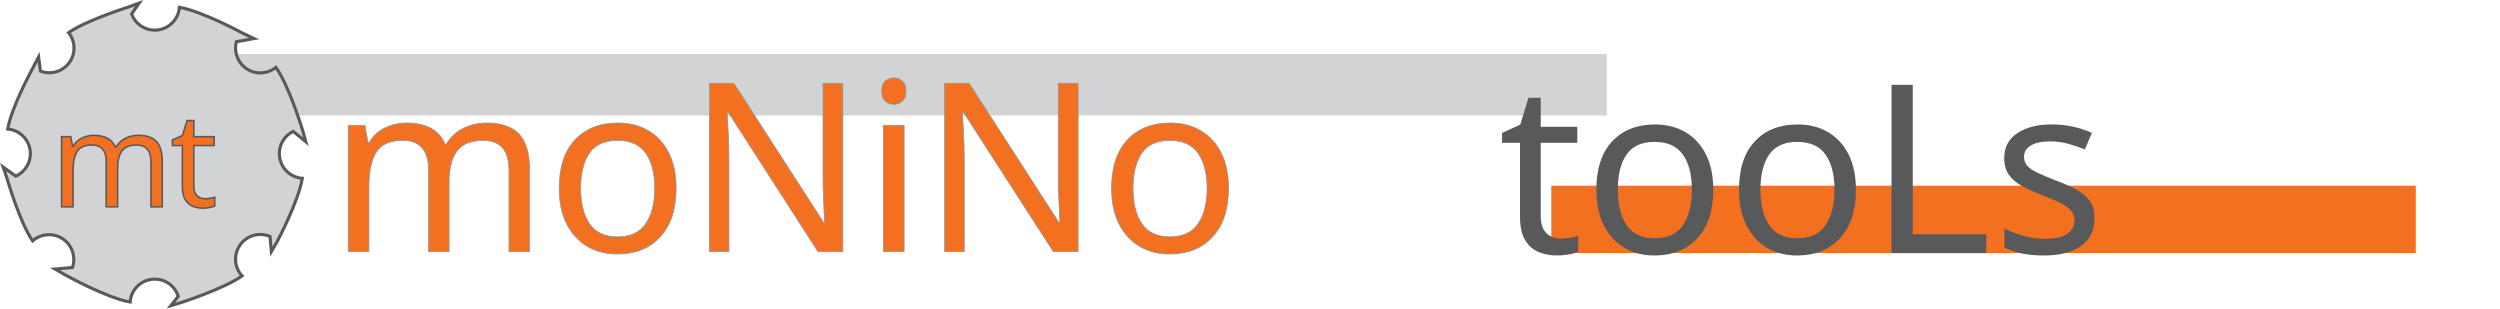
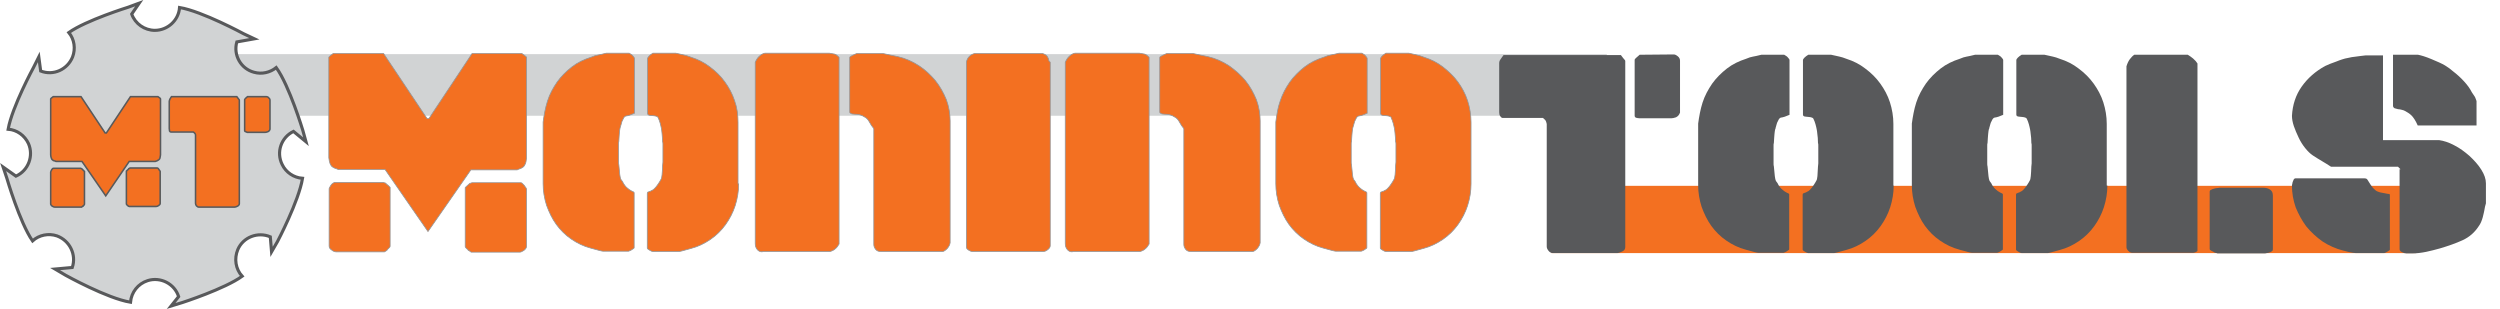
- <svg xmlns="http://www.w3.org/2000/svg" viewBox="0 0 799.14 98.64">
-   <defs>
-     <style>.cls-1,.cls-6{fill:#d1d3d4;}.cls-2,.cls-3,.cls-7{fill:#f37021;}.cls-3,.cls-4,.cls-5,.cls-7,.cls-8{isolation:isolate;font-family:Space-Cruiser, Space Cruiser;}.cls-3,.cls-4,.cls-5{font-size:75.36px;}.cls-3,.cls-4{letter-spacing:-0.01em;}.cls-4,.cls-8{fill:none;}.cls-4{stroke:#939598;stroke-width:0.25px;}.cls-4,.cls-6,.cls-8{stroke-miterlimit:10;}.cls-5{fill:#58595b;}.cls-6,.cls-8{stroke:#58595b;}.cls-7,.cls-8{font-size:41.88px;letter-spacing:-0.02em;}.cls-8{stroke-width:0.5px;}</style>
-   </defs>
-   <g id="Layer_2" data-name="Layer 2">
-     <g id="Layer_1-2" data-name="Layer 1">
-       <g id="Layer_1-2-2" data-name="Layer 1-2">
-         <rect class="cls-1" x="26.99" y="17.25" width="486.62" height="19.68" />
-         <rect class="cls-2" x="495.89" y="59.36" width="276.33" height="21.53" />
-         <text class="cls-3" transform="translate(104.9 80.45)">moNiNo</text>
-         <text class="cls-4" transform="translate(104.9 80.45)">moNiNo</text>
-         <text class="cls-5" transform="translate(478.94 80.92)">tooLs</text>
-         <path class="cls-6" d="M1,53.39,5.05,56.3A7.89,7.89,0,0,0,9,45.84a7.91,7.91,0,0,0-6.54-4.6c1.25-7.18,8.13-19.69,8.13-19.69l1.74-3.35.6,4.53a7.89,7.89,0,0,0,9-12.29c5.55-3.92,19-8.14,19-8.14L44.48,1,42.07,4.46a7.87,7.87,0,0,0,7.39,5.18,7.92,7.92,0,0,0,7.89-7.3c7.24,1.2,20.45,8.38,20.45,8.38l3.42,1.6-5.63,1A7.9,7.9,0,0,0,88.2,21.53c4.15,5.75,8.54,20.14,8.54,20.14l1,3.63-4-3.3a7.91,7.91,0,0,0,2.89,15c-1.16,7.29-8,20.16-8,20.16l-1.89,3.27-.42-4.84a7.9,7.9,0,0,0-8.94,12.6c-5.54,4-19.14,8.41-19.14,8.41l-3.62,1.1,2.36-3a7.89,7.89,0,0,0-15.38,1.84c-7.38-1.23-20.69-8.63-20.69-8.63L17.61,86l5.55-.49A7.92,7.92,0,0,0,10.43,77C6.32,71.14,2.24,57,2.24,57Z" />
-         <text class="cls-7" transform="translate(16.11 66.12)">mt</text>
-         <text class="cls-8" transform="translate(16.11 66.12)">mt</text>
+ <svg xmlns="http://www.w3.org/2000/svg" version="1.1" id="Layer_1" x="0px" y="0px" viewBox="0 0 799.1 98.6" style="enable-background:new 0 0 799.1 98.6;" xml:space="preserve">
+   <style type="text/css">
+ 	.st0{fill:#D1D3D4;}
+ 	.st1{fill:#F37021;}
+ 	.st2{enable-background:new    ;}
+ 	.st3{fill:none;stroke:#939598;stroke-width:0.25;stroke-miterlimit:10;}
+ 	.st4{fill:#58595B;}
+ 	.st5{fill:#D1D3D4;stroke:#58595B;stroke-miterlimit:10;}
+ 	.st6{fill:none;stroke:#58595B;stroke-width:0.5;stroke-miterlimit:10;}
+ </style>
+   <g id="Layer_2_1_">
+     <g id="Layer_1-2">
+       <g id="Layer_1-2-2">
+         <rect x="27" y="17.3" class="st0" width="486.6" height="19.7" />
+         <rect x="495.9" y="59.4" class="st1" width="276.3" height="21.5" />
+         <g class="st2">
+           <path class="st1" d="M105.1,35.4V18.3c0-0.1,0.5-0.5,1.4-1.2h16.1l13.9,20.8h0.6l13.8-20.8h15.9c1,0.7,1.5,1.1,1.5,1.2v32.2      c-0.1,0.9-0.2,1.5-0.4,1.9c-0.2,0.4-0.4,0.8-0.7,1c-0.3,0.2-0.6,0.4-0.9,0.5c-0.3,0.1-0.7,0.2-1,0.4h-14.8L136.8,74l-13.7-19.8      h-14.9c-0.4-0.2-0.8-0.3-1.1-0.4c-0.3-0.1-0.6-0.3-0.9-0.5c-0.3-0.2-0.5-0.6-0.7-1c-0.2-0.5-0.3-1.1-0.4-1.9V35.4z M123.7,80      c-0.1,0.1-0.4,0.2-0.8,0.5h-15.5c-0.4,0-0.9-0.2-1.4-0.6c-0.6-0.4-0.8-0.8-0.8-1.3V60.4c0-0.1,0-0.3,0.2-0.5      c0.1-0.2,0.2-0.5,0.4-0.7c0.2-0.3,0.4-0.5,0.6-0.6s0.4-0.3,0.6-0.3h15.4c0,0,0.2,0,0.4,0.1c0.2,0.1,0.3,0.1,0.4,0.1      c0.2,0.2,0.5,0.5,0.9,0.8c0.4,0.4,0.6,0.6,0.6,0.6v18.8c0,0.2-0.2,0.4-0.5,0.7C123.8,79.7,123.7,79.9,123.7,80z M149.7,80      c0-0.1-0.2-0.3-0.5-0.5c-0.3-0.3-0.5-0.5-0.5-0.7V60c0,0,0.2-0.3,0.6-0.6c0.4-0.4,0.7-0.6,0.9-0.8c0,0,0.2,0,0.4-0.1      c0.2-0.1,0.3-0.1,0.4-0.1h15.5c0.2,0,0.3,0.1,0.5,0.3c0.2,0.2,0.4,0.4,0.6,0.6c0.2,0.3,0.3,0.5,0.5,0.7c0.1,0.2,0.2,0.4,0.2,0.5      v18.2c0,0.5-0.3,0.9-0.8,1.3c-0.6,0.4-1,0.6-1.4,0.6h-15.5C150,80.2,149.8,80,149.7,80z" />
+           <path class="st1" d="M175,32.3c0.7-2.2,1.8-4.2,3.1-6.1c1.3-1.8,2.9-3.4,4.7-4.8c1.8-1.4,3.9-2.4,6.1-3.1      c0.9-0.4,1.6-0.6,2.2-0.7c0.6-0.1,1.5-0.3,2.7-0.6h7.3c0.5,0.3,0.9,0.5,1.2,0.9c0.3,0.3,0.5,0.6,0.5,0.8v17.5      c-1.1,0.5-2,0.8-2.8,0.9c-0.3,0.1-0.6,0.4-0.8,0.9c-0.3,0.5-0.5,1-0.6,1.5c-0.1,0.3-0.1,0.5-0.2,0.7c-0.1,0.2-0.1,0.5-0.2,0.7      c-0.1,0.3-0.1,0.7-0.2,1.4c-0.1,0.7-0.1,1.7-0.2,2.9c-0.1,0.2-0.1,0.5-0.1,0.9v0.9v3.8v0.9c0,0.4,0,0.7,0.1,1      c0.2,2.6,0.4,4.1,0.6,4.5c0.1,0.2,0.2,0.4,0.4,0.6c0.2,0.2,0.3,0.5,0.5,0.9c0.4,0.6,0.8,1.1,1.2,1.4c0.4,0.4,0.8,0.6,1.1,0.8      c0.3,0.2,0.6,0.3,0.8,0.4c0.2,0.1,0.3,0.2,0.3,0.3v17.6c0,0.1-0.1,0.2-0.3,0.3c-0.2,0.1-0.4,0.3-0.6,0.4      c-0.2,0.1-0.5,0.3-0.9,0.4h-8.1c-0.3,0-1.6-0.3-4-1c-2.3-0.6-4.3-1.6-6.2-2.9c-1.9-1.3-3.5-2.9-4.8-4.7      c-1.3-1.8-2.3-3.9-3.1-6.1c-0.7-2.2-1.1-4.5-1.1-6.9c0-3.2,0-5.9,0-8.1c0-2.2,0-4.2,0-6s0-3.1,0-3.7c0-0.7,0-1.1,0-1.2v-0.7      C173.9,36.8,174.3,34.5,175,32.3z M236.1,58.8c0,2.4-0.4,4.7-1.1,6.9c-0.7,2.2-1.8,4.3-3.1,6.1c-1.3,1.8-2.9,3.4-4.8,4.7      c-1.9,1.3-3.9,2.3-6.2,2.9c-1.3,0.4-2.3,0.6-2.9,0.8c-0.6,0.2-1,0.2-1.2,0.2h-8.1c-0.2,0-0.5-0.1-1-0.4      c-0.5-0.3-0.8-0.5-0.8-0.7V61.8c0-0.2,0.1-0.3,0.2-0.4c0.1,0,0.3-0.1,0.5-0.2c0.2,0,0.4-0.1,0.7-0.3c0.3-0.1,0.6-0.3,0.9-0.6      c0.4-0.4,0.8-0.9,1.2-1.5c0.4-0.6,0.7-1.1,0.9-1.5c0.3-0.4,0.4-1.9,0.5-4.5c0-0.3,0.1-0.6,0.1-1v-0.9v-3.8v-0.9      c0-0.4,0-0.7-0.1-0.9c-0.1-1.2-0.1-2.1-0.2-2.8c-0.1-0.7-0.1-1.2-0.2-1.5c-0.1-0.5-0.2-1-0.4-1.7c-0.2-0.7-0.4-1.2-0.6-1.6      c-0.1-0.3-0.2-0.4-0.5-0.5c-0.3-0.1-0.6-0.2-0.9-0.2c-0.3,0-0.7-0.1-1-0.1c-0.4,0-0.6-0.1-0.8-0.2c-0.2-0.2-0.2-0.3-0.2-0.5      V18.7c0-0.2,0.2-0.5,0.5-0.8c0.3-0.3,0.7-0.6,1.2-0.9h7.3c1.2,0.3,2,0.4,2.7,0.6c0.6,0.1,1.4,0.4,2.2,0.7c2.2,0.7,4.2,1.7,6,3.1      c1.9,1.4,3.5,3,4.8,4.8c1.3,1.8,2.4,3.8,3.1,6c0.8,2.2,1.1,4.5,1.1,6.9V58.8z" />
+           <path class="st1" d="M243.6,80.5c-0.7,0-1.2-0.3-1.6-0.8c-0.4-0.5-0.6-1.1-0.6-1.9V19.9c0.4-0.9,0.8-1.5,1.4-2      c0.6-0.5,1.1-0.8,1.7-0.9h20.6c0.7,0.1,1.3,0.2,1.7,0.3s0.9,0.5,1.4,1V78c-0.4,0.7-0.8,1.2-1.2,1.5c-0.4,0.4-1,0.7-1.7,0.9      H243.6z M303.7,77.6c-0.1,0.6-0.4,1.2-0.9,1.8c-0.6,0.6-1.1,1-1.6,1h-19.6c-0.8,0-1.3-0.2-1.7-0.7s-0.6-1-0.6-1.6V41.1      c-0.5-0.6-1-1.3-1.4-2.1c-0.4-0.8-1-1.4-1.7-1.7c-0.7-0.5-1.7-0.8-3-0.8c-0.7,0-1.1-0.1-1.3-0.3c-0.2-0.1-0.3-0.2-0.3-0.3V18.4      c0-0.2,0.3-0.4,0.9-0.7c0.6-0.3,1.1-0.5,1.4-0.6h8.3c1,0.2,1.8,0.4,2.4,0.5c0.6,0.1,1.4,0.3,2.4,0.5c2.5,0.6,4.7,1.6,6.7,2.9      s3.8,3,5.3,4.8c1.5,1.9,2.6,3.9,3.5,6.1c0.8,2.2,1.2,4.5,1.2,6.8L303.7,77.6z" />
+           <path class="st1" d="M335.7,19.9v58.6c0,0.5-0.3,0.9-0.8,1.3s-1,0.6-1.5,0.6h-22.6c-0.3,0-0.6-0.1-1.1-0.4      c-0.5-0.3-0.8-0.6-0.8-1V19.8c0.2-0.8,0.5-1.4,1.1-1.9c0.6-0.5,1.1-0.7,1.6-0.8h21.6c0.7,0.2,1.2,0.5,1.5,0.9      c0.3,0.4,0.5,0.9,0.6,1.5L335.7,19.9z" />
+           <path class="st1" d="M342.7,80.5c-0.7,0-1.2-0.3-1.6-0.8c-0.4-0.5-0.6-1.1-0.6-1.9V19.9c0.4-0.9,0.8-1.5,1.4-2      c0.6-0.5,1.1-0.8,1.7-0.9h20.6c0.7,0.1,1.3,0.2,1.7,0.3s0.9,0.5,1.4,1V78c-0.4,0.7-0.8,1.2-1.2,1.5c-0.4,0.4-1,0.7-1.7,0.9      H342.7z M402.8,77.6c-0.1,0.6-0.4,1.2-0.9,1.8c-0.6,0.6-1.1,1-1.6,1h-19.6c-0.8,0-1.3-0.2-1.7-0.7s-0.6-1-0.6-1.6V41.1      c-0.5-0.6-1-1.3-1.4-2.1c-0.4-0.8-1-1.4-1.7-1.7c-0.7-0.5-1.7-0.8-3-0.8c-0.7,0-1.1-0.1-1.3-0.3c-0.2-0.1-0.3-0.2-0.3-0.3V18.4      c0-0.2,0.3-0.4,0.9-0.7c0.6-0.3,1.1-0.5,1.4-0.6h8.3c1,0.2,1.8,0.4,2.4,0.5c0.6,0.1,1.4,0.3,2.4,0.5c2.5,0.6,4.7,1.6,6.7,2.9      c2,1.4,3.8,3,5.3,4.8c1.5,1.9,2.6,3.9,3.5,6.1c0.8,2.2,1.2,4.5,1.2,6.8L402.8,77.6z" />
+           <path class="st1" d="M409.2,32.3c0.7-2.2,1.8-4.2,3.1-6.1c1.3-1.8,2.9-3.4,4.7-4.8c1.8-1.4,3.9-2.4,6.1-3.1      c0.9-0.4,1.6-0.6,2.2-0.7c0.6-0.1,1.5-0.3,2.7-0.6h7.3c0.5,0.3,0.9,0.5,1.2,0.9c0.3,0.3,0.5,0.6,0.5,0.8v17.5      c-1.1,0.5-2,0.8-2.8,0.9c-0.3,0.1-0.6,0.4-0.8,0.9c-0.3,0.5-0.5,1-0.6,1.5c-0.1,0.3-0.1,0.5-0.2,0.7c-0.1,0.2-0.1,0.5-0.2,0.7      c-0.1,0.3-0.1,0.7-0.2,1.4c-0.1,0.7-0.1,1.7-0.2,2.9c-0.1,0.2-0.1,0.5-0.1,0.9v0.9v3.8v0.9c0,0.4,0,0.7,0.1,1      c0.2,2.6,0.4,4.1,0.6,4.5c0.1,0.2,0.2,0.4,0.4,0.6c0.2,0.2,0.3,0.5,0.5,0.9c0.4,0.6,0.8,1.1,1.2,1.4c0.4,0.4,0.8,0.6,1.1,0.8      c0.3,0.2,0.6,0.3,0.8,0.4c0.2,0.1,0.3,0.2,0.3,0.3v17.6c0,0.1-0.1,0.2-0.3,0.3c-0.2,0.1-0.4,0.3-0.6,0.4      c-0.2,0.1-0.5,0.3-0.9,0.4h-8.1c-0.3,0-1.6-0.3-4-1c-2.3-0.6-4.3-1.6-6.2-2.9c-1.9-1.3-3.5-2.9-4.8-4.7      c-1.3-1.8-2.3-3.9-3.1-6.1c-0.7-2.2-1.1-4.5-1.1-6.9c0-3.2,0-5.9,0-8.1c0-2.2,0-4.2,0-6s0-3.1,0-3.7c0-0.7,0-1.1,0-1.2v-0.7      C408.1,36.8,408.4,34.5,409.2,32.3z M470.2,58.8c0,2.4-0.4,4.7-1.1,6.9c-0.7,2.2-1.8,4.3-3.1,6.1c-1.3,1.8-2.9,3.4-4.8,4.7      c-1.9,1.3-3.9,2.3-6.2,2.9c-1.3,0.4-2.3,0.6-2.9,0.8c-0.6,0.2-1,0.2-1.2,0.2H443c-0.2,0-0.5-0.1-1-0.4s-0.8-0.5-0.8-0.7V61.8      c0-0.2,0.1-0.3,0.2-0.4c0.1,0,0.3-0.1,0.5-0.2c0.2,0,0.4-0.1,0.7-0.3c0.3-0.1,0.6-0.3,0.9-0.6c0.4-0.4,0.8-0.9,1.2-1.5      c0.4-0.6,0.7-1.1,0.9-1.5c0.3-0.4,0.4-1.9,0.5-4.5c0-0.3,0.1-0.6,0.1-1v-0.9v-3.8v-0.9c0-0.4,0-0.7-0.1-0.9      c-0.1-1.2-0.1-2.1-0.2-2.8c-0.1-0.7-0.1-1.2-0.2-1.5c-0.1-0.5-0.2-1-0.4-1.7c-0.2-0.7-0.4-1.2-0.6-1.6c0-0.3-0.2-0.4-0.5-0.5      c-0.3-0.1-0.6-0.2-0.9-0.2c-0.3,0-0.7-0.1-1-0.1c-0.4,0-0.6-0.1-0.8-0.2c-0.2-0.2-0.2-0.3-0.2-0.5V18.7c0-0.2,0.2-0.5,0.5-0.8      c0.3-0.3,0.7-0.6,1.2-0.9h7.3c1.2,0.3,2,0.4,2.7,0.6c0.6,0.1,1.4,0.4,2.2,0.7c2.2,0.7,4.2,1.7,6,3.1s3.5,3,4.8,4.8      c1.3,1.8,2.4,3.8,3.1,6s1.1,4.5,1.1,6.9V58.8z" />
+         </g>
+         <g class="st2">
+           <path class="st3" d="M105.1,35.4V18.3c0-0.1,0.5-0.5,1.4-1.2h16.1l13.9,20.8h0.6l13.8-20.8h15.9c1,0.7,1.5,1.1,1.5,1.2v32.2      c-0.1,0.9-0.2,1.5-0.4,1.9c-0.2,0.4-0.4,0.8-0.7,1c-0.3,0.2-0.6,0.4-0.9,0.5c-0.3,0.1-0.7,0.2-1,0.4h-14.8L136.8,74l-13.7-19.8      h-14.9c-0.4-0.2-0.8-0.3-1.1-0.4c-0.3-0.1-0.6-0.3-0.9-0.5c-0.3-0.2-0.5-0.6-0.7-1c-0.2-0.5-0.3-1.1-0.4-1.9V35.4z M123.7,80      c-0.1,0.1-0.4,0.2-0.8,0.5h-15.5c-0.4,0-0.9-0.2-1.4-0.6c-0.6-0.4-0.8-0.8-0.8-1.3V60.4c0-0.1,0-0.3,0.2-0.5      c0.1-0.2,0.2-0.5,0.4-0.7c0.2-0.3,0.4-0.5,0.6-0.6s0.4-0.3,0.6-0.3h15.4c0,0,0.2,0,0.4,0.1c0.2,0.1,0.3,0.1,0.4,0.1      c0.2,0.2,0.5,0.5,0.9,0.8c0.4,0.4,0.6,0.6,0.6,0.6v18.8c0,0.2-0.2,0.4-0.5,0.7C123.8,79.7,123.7,79.9,123.7,80z M149.7,80      c0-0.1-0.2-0.3-0.5-0.5c-0.3-0.3-0.5-0.5-0.5-0.7V60c0,0,0.2-0.3,0.6-0.6c0.4-0.4,0.7-0.6,0.9-0.8c0,0,0.2,0,0.4-0.1      c0.2-0.1,0.3-0.1,0.4-0.1h15.5c0.2,0,0.3,0.1,0.5,0.3c0.2,0.2,0.4,0.4,0.6,0.6c0.2,0.3,0.3,0.5,0.5,0.7c0.1,0.2,0.2,0.4,0.2,0.5      v18.2c0,0.5-0.3,0.9-0.8,1.3c-0.6,0.4-1,0.6-1.4,0.6h-15.5C150,80.2,149.8,80,149.7,80z" />
+           <path class="st3" d="M175,32.3c0.7-2.2,1.8-4.2,3.1-6.1c1.3-1.8,2.9-3.4,4.7-4.8c1.8-1.4,3.9-2.4,6.1-3.1      c0.9-0.4,1.6-0.6,2.2-0.7c0.6-0.1,1.5-0.3,2.7-0.6h7.3c0.5,0.3,0.9,0.5,1.2,0.9c0.3,0.3,0.5,0.6,0.5,0.8v17.5      c-1.1,0.5-2,0.8-2.8,0.9c-0.3,0.1-0.6,0.4-0.8,0.9c-0.3,0.5-0.5,1-0.6,1.5c-0.1,0.3-0.1,0.5-0.2,0.7c-0.1,0.2-0.1,0.5-0.2,0.7      c-0.1,0.3-0.1,0.7-0.2,1.4c-0.1,0.7-0.1,1.7-0.2,2.9c-0.1,0.2-0.1,0.5-0.1,0.9v0.9v3.8v0.9c0,0.4,0,0.7,0.1,1      c0.2,2.6,0.4,4.1,0.6,4.5c0.1,0.2,0.2,0.4,0.4,0.6c0.2,0.2,0.3,0.5,0.5,0.9c0.4,0.6,0.8,1.1,1.2,1.4c0.4,0.4,0.8,0.6,1.1,0.8      c0.3,0.2,0.6,0.3,0.8,0.4c0.2,0.1,0.3,0.2,0.3,0.3v17.6c0,0.1-0.1,0.2-0.3,0.3c-0.2,0.1-0.4,0.3-0.6,0.4      c-0.2,0.1-0.5,0.3-0.9,0.4h-8.1c-0.3,0-1.6-0.3-4-1c-2.3-0.6-4.3-1.6-6.2-2.9c-1.9-1.3-3.5-2.9-4.8-4.7      c-1.3-1.8-2.3-3.9-3.1-6.1c-0.7-2.2-1.1-4.5-1.1-6.9c0-3.2,0-5.9,0-8.1c0-2.2,0-4.2,0-6s0-3.1,0-3.7c0-0.7,0-1.1,0-1.2v-0.7      C173.9,36.8,174.3,34.5,175,32.3z M236.1,58.8c0,2.4-0.4,4.7-1.1,6.9c-0.7,2.2-1.8,4.3-3.1,6.1c-1.3,1.8-2.9,3.4-4.8,4.7      c-1.9,1.3-3.9,2.3-6.2,2.9c-1.3,0.4-2.3,0.6-2.9,0.8c-0.6,0.2-1,0.2-1.2,0.2h-8.1c-0.2,0-0.5-0.1-1-0.4      c-0.5-0.3-0.8-0.5-0.8-0.7V61.8c0-0.2,0.1-0.3,0.2-0.4c0.1,0,0.3-0.1,0.5-0.2c0.2,0,0.4-0.1,0.7-0.3c0.3-0.1,0.6-0.3,0.9-0.6      c0.4-0.4,0.8-0.9,1.2-1.5c0.4-0.6,0.7-1.1,0.9-1.5c0.3-0.4,0.4-1.9,0.5-4.5c0-0.3,0.1-0.6,0.1-1v-0.9v-3.8v-0.9      c0-0.4,0-0.7-0.1-0.9c-0.1-1.2-0.1-2.1-0.2-2.8c-0.1-0.7-0.1-1.2-0.2-1.5c-0.1-0.5-0.2-1-0.4-1.7c-0.2-0.7-0.4-1.2-0.6-1.6      c-0.1-0.3-0.2-0.4-0.5-0.5c-0.3-0.1-0.6-0.2-0.9-0.2c-0.3,0-0.7-0.1-1-0.1c-0.4,0-0.6-0.1-0.8-0.2c-0.2-0.2-0.2-0.3-0.2-0.5      V18.7c0-0.2,0.2-0.5,0.5-0.8c0.3-0.3,0.7-0.6,1.2-0.9h7.3c1.2,0.3,2,0.4,2.7,0.6c0.6,0.1,1.4,0.4,2.2,0.7c2.2,0.7,4.2,1.7,6,3.1      c1.9,1.4,3.5,3,4.8,4.8c1.3,1.8,2.4,3.8,3.1,6c0.8,2.2,1.1,4.5,1.1,6.9V58.8z" />
+           <path class="st3" d="M243.6,80.5c-0.7,0-1.2-0.3-1.6-0.8c-0.4-0.5-0.6-1.1-0.6-1.9V19.9c0.4-0.9,0.8-1.5,1.4-2      c0.6-0.5,1.1-0.8,1.7-0.9h20.6c0.7,0.1,1.3,0.2,1.7,0.3s0.9,0.5,1.4,1V78c-0.4,0.7-0.8,1.2-1.2,1.5c-0.4,0.4-1,0.7-1.7,0.9      H243.6z M303.7,77.6c-0.1,0.6-0.4,1.2-0.9,1.8c-0.6,0.6-1.1,1-1.6,1h-19.6c-0.8,0-1.3-0.2-1.7-0.7s-0.6-1-0.6-1.6V41.1      c-0.5-0.6-1-1.3-1.4-2.1c-0.4-0.8-1-1.4-1.7-1.7c-0.7-0.5-1.7-0.8-3-0.8c-0.7,0-1.1-0.1-1.3-0.3c-0.2-0.1-0.3-0.2-0.3-0.3V18.4      c0-0.2,0.3-0.4,0.9-0.7c0.6-0.3,1.1-0.5,1.4-0.6h8.3c1,0.2,1.8,0.4,2.4,0.5c0.6,0.1,1.4,0.3,2.4,0.5c2.5,0.6,4.7,1.6,6.7,2.9      s3.8,3,5.3,4.8c1.5,1.9,2.6,3.9,3.5,6.1c0.8,2.2,1.2,4.5,1.2,6.8L303.7,77.6z" />
+           <path class="st3" d="M335.7,19.9v58.6c0,0.5-0.3,0.9-0.8,1.3s-1,0.6-1.5,0.6h-22.6c-0.3,0-0.6-0.1-1.1-0.4      c-0.5-0.3-0.8-0.6-0.8-1V19.8c0.2-0.8,0.5-1.4,1.1-1.9c0.6-0.5,1.1-0.7,1.6-0.8h21.6c0.7,0.2,1.2,0.5,1.5,0.9      c0.3,0.4,0.5,0.9,0.6,1.5L335.7,19.9z" />
+           <path class="st3" d="M342.7,80.5c-0.7,0-1.2-0.3-1.6-0.8c-0.4-0.5-0.6-1.1-0.6-1.9V19.9c0.4-0.9,0.8-1.5,1.4-2      c0.6-0.5,1.1-0.8,1.7-0.9h20.6c0.7,0.1,1.3,0.2,1.7,0.3s0.9,0.5,1.4,1V78c-0.4,0.7-0.8,1.2-1.2,1.5c-0.4,0.4-1,0.7-1.7,0.9      H342.7z M402.8,77.6c-0.1,0.6-0.4,1.2-0.9,1.8c-0.6,0.6-1.1,1-1.6,1h-19.6c-0.8,0-1.3-0.2-1.7-0.7s-0.6-1-0.6-1.6V41.1      c-0.5-0.6-1-1.3-1.4-2.1c-0.4-0.8-1-1.4-1.7-1.7c-0.7-0.5-1.7-0.8-3-0.8c-0.7,0-1.1-0.1-1.3-0.3c-0.2-0.1-0.3-0.2-0.3-0.3V18.4      c0-0.2,0.3-0.4,0.9-0.7c0.6-0.3,1.1-0.5,1.4-0.6h8.3c1,0.2,1.8,0.4,2.4,0.5c0.6,0.1,1.4,0.3,2.4,0.5c2.5,0.6,4.7,1.6,6.7,2.9      c2,1.4,3.8,3,5.3,4.8c1.5,1.9,2.6,3.9,3.5,6.1c0.8,2.2,1.2,4.5,1.2,6.8L402.8,77.6z" />
+           <path class="st3" d="M409.2,32.3c0.7-2.2,1.8-4.2,3.1-6.1c1.3-1.8,2.9-3.4,4.7-4.8c1.8-1.4,3.9-2.4,6.1-3.1      c0.9-0.4,1.6-0.6,2.2-0.7c0.6-0.1,1.5-0.3,2.7-0.6h7.3c0.5,0.3,0.9,0.5,1.2,0.9c0.3,0.3,0.5,0.6,0.5,0.8v17.5      c-1.1,0.5-2,0.8-2.8,0.9c-0.3,0.1-0.6,0.4-0.8,0.9c-0.3,0.5-0.5,1-0.6,1.5c-0.1,0.3-0.1,0.5-0.2,0.7c-0.1,0.2-0.1,0.5-0.2,0.7      c-0.1,0.3-0.1,0.7-0.2,1.4c-0.1,0.7-0.1,1.7-0.2,2.9c-0.1,0.2-0.1,0.5-0.1,0.9v0.9v3.8v0.9c0,0.4,0,0.7,0.1,1      c0.2,2.6,0.4,4.1,0.6,4.5c0.1,0.2,0.2,0.4,0.4,0.6c0.2,0.2,0.3,0.5,0.5,0.9c0.4,0.6,0.8,1.1,1.2,1.4c0.4,0.4,0.8,0.6,1.1,0.8      c0.3,0.2,0.6,0.3,0.8,0.4c0.2,0.1,0.3,0.2,0.3,0.3v17.6c0,0.1-0.1,0.2-0.3,0.3c-0.2,0.1-0.4,0.3-0.6,0.4      c-0.2,0.1-0.5,0.3-0.9,0.4h-8.1c-0.3,0-1.6-0.3-4-1c-2.3-0.6-4.3-1.6-6.2-2.9c-1.9-1.3-3.5-2.9-4.8-4.7      c-1.3-1.8-2.3-3.9-3.1-6.1c-0.7-2.2-1.1-4.5-1.1-6.9c0-3.2,0-5.9,0-8.1c0-2.2,0-4.2,0-6s0-3.1,0-3.7c0-0.7,0-1.1,0-1.2v-0.7      C408.1,36.8,408.4,34.5,409.2,32.3z M470.2,58.8c0,2.4-0.4,4.7-1.1,6.9c-0.7,2.2-1.8,4.3-3.1,6.1c-1.3,1.8-2.9,3.4-4.8,4.7      c-1.9,1.3-3.9,2.3-6.2,2.9c-1.3,0.4-2.3,0.6-2.9,0.8c-0.6,0.2-1,0.2-1.2,0.2H443c-0.2,0-0.5-0.1-1-0.4s-0.8-0.5-0.8-0.7V61.8      c0-0.2,0.1-0.3,0.2-0.4c0.1,0,0.3-0.1,0.5-0.2c0.2,0,0.4-0.1,0.7-0.3c0.3-0.1,0.6-0.3,0.9-0.6c0.4-0.4,0.8-0.9,1.2-1.5      c0.4-0.6,0.7-1.1,0.9-1.5c0.3-0.4,0.4-1.9,0.5-4.5c0-0.3,0.1-0.6,0.1-1v-0.9v-3.8v-0.9c0-0.4,0-0.7-0.1-0.9      c-0.1-1.2-0.1-2.1-0.2-2.8c-0.1-0.7-0.1-1.2-0.2-1.5c-0.1-0.5-0.2-1-0.4-1.7c-0.2-0.7-0.4-1.2-0.6-1.6c0-0.3-0.2-0.4-0.5-0.5      c-0.3-0.1-0.6-0.2-0.9-0.2c-0.3,0-0.7-0.1-1-0.1c-0.4,0-0.6-0.1-0.8-0.2c-0.2-0.2-0.2-0.3-0.2-0.5V18.7c0-0.2,0.2-0.5,0.5-0.8      c0.3-0.3,0.7-0.6,1.2-0.9h7.3c1.2,0.3,2,0.4,2.7,0.6c0.6,0.1,1.4,0.4,2.2,0.7c2.2,0.7,4.2,1.7,6,3.1s3.5,3,4.8,4.8      c1.3,1.8,2.4,3.8,3.1,6s1.1,4.5,1.1,6.9V58.8z" />
+         </g>
+         <g class="st2">
+           <path class="st4" d="M479.2,35.9V20.2c0-0.4,0.1-0.8,0.4-1.2c0.3-0.4,0.6-0.9,1-1.4h37.5c0.6,0.8,0.9,1.2,1.1,1.4      c0.2,0.2,0.3,0.3,0.3,0.5V79c0,0.6-0.3,1.1-1,1.4c-0.7,0.3-1.2,0.5-1.6,0.5h-20.5c-0.5,0-1-0.2-1.4-0.7      c-0.4-0.5-0.6-0.9-0.6-1.4V39.7c0-0.2-0.1-0.4-0.2-0.8c-0.1-0.4-0.5-0.8-1-1.2h-12.9c-0.3,0-0.5-0.2-0.8-0.6      C479.3,36.8,479.2,36.4,479.2,35.9z M523.3,37.7c-0.5,0-0.8-0.3-0.8-0.7V19.1c0-0.2,0.5-0.7,1.6-1.6l10.9-0.1      c0.4,0,0.8,0.2,1.3,0.6c0.5,0.4,0.7,0.9,0.7,1.4v16.6c-0.3,0.8-0.7,1.2-1.3,1.5c-0.6,0.2-1.1,0.3-1.4,0.3h-10.3      C523.5,37.8,523.3,37.7,523.3,37.7z" />
+           <path class="st4" d="M544.2,32.8c0.7-2.2,1.8-4.2,3.1-6.1c1.3-1.8,2.9-3.4,4.7-4.8c1.8-1.4,3.9-2.4,6.1-3.1      c0.9-0.4,1.6-0.6,2.2-0.7c0.6-0.1,1.5-0.3,2.7-0.6h7.3c0.5,0.3,0.9,0.5,1.2,0.9c0.3,0.3,0.5,0.6,0.5,0.8v17.5      c-1.1,0.5-2,0.8-2.8,0.9c-0.3,0.1-0.6,0.4-0.8,0.9c-0.3,0.5-0.5,1-0.6,1.5c-0.1,0.3-0.1,0.5-0.2,0.7c0,0.2-0.1,0.5-0.2,0.7      c-0.1,0.3-0.1,0.7-0.2,1.4c-0.1,0.7-0.1,1.7-0.2,2.9c-0.1,0.2-0.1,0.5-0.1,0.9v0.9v3.8v0.9c0,0.4,0,0.7,0.1,1      c0.2,2.6,0.4,4.1,0.6,4.5c0.1,0.2,0.2,0.4,0.4,0.6c0.2,0.2,0.3,0.5,0.5,0.9c0.4,0.6,0.8,1.1,1.2,1.4c0.4,0.4,0.8,0.6,1.1,0.8      c0.3,0.2,0.6,0.3,0.8,0.4c0.2,0.1,0.3,0.2,0.3,0.3v17.6c0,0.1-0.1,0.2-0.3,0.3c-0.2,0.1-0.4,0.3-0.6,0.4      c-0.2,0.1-0.5,0.3-0.9,0.4h-8.1c-0.3,0-1.6-0.3-4-1c-2.3-0.6-4.3-1.6-6.2-2.9c-1.9-1.3-3.5-2.9-4.8-4.7      c-1.3-1.8-2.3-3.9-3.1-6.1c-0.7-2.2-1.1-4.5-1.1-6.9c0-3.2,0-5.9,0-8.1c0-2.2,0-4.2,0-6s0-3.1,0-3.7c0-0.7,0-1.1,0-1.2v-0.7      C543.1,37.3,543.5,35,544.2,32.8z M605.3,59.3c0,2.4-0.4,4.7-1.1,6.9s-1.8,4.3-3.1,6.1c-1.3,1.8-2.9,3.4-4.8,4.7      c-1.9,1.3-3.9,2.3-6.2,2.9c-1.3,0.4-2.3,0.6-2.9,0.8c-0.6,0.2-1,0.2-1.2,0.2H578c-0.2,0-0.5-0.1-1-0.4c-0.5-0.3-0.8-0.5-0.8-0.7      V62.2c0-0.2,0.1-0.3,0.2-0.4c0.1,0,0.3-0.1,0.5-0.2c0.2,0,0.4-0.1,0.7-0.3c0.3-0.1,0.6-0.3,0.9-0.6c0.4-0.4,0.8-0.9,1.2-1.5      c0.4-0.6,0.7-1.1,0.9-1.5c0.3-0.4,0.4-1.9,0.5-4.5c0-0.3,0.1-0.6,0.1-1v-0.9v-3.8v-0.9c0-0.4,0-0.7-0.1-0.9      c0-1.2-0.1-2.1-0.2-2.8c-0.1-0.7-0.1-1.2-0.2-1.5c-0.1-0.5-0.2-1-0.4-1.7c-0.2-0.7-0.4-1.2-0.6-1.6c-0.1-0.3-0.2-0.4-0.5-0.5      c-0.3-0.1-0.6-0.2-0.9-0.2c-0.3,0-0.7-0.1-1-0.1c-0.4,0-0.6-0.1-0.8-0.2c-0.2-0.2-0.2-0.3-0.2-0.5V19.2c0-0.2,0.2-0.5,0.5-0.8      c0.3-0.3,0.7-0.6,1.2-0.9h7.3c1.2,0.3,2,0.4,2.7,0.6c0.6,0.1,1.4,0.4,2.2,0.7c2.2,0.7,4.2,1.7,6,3.1c1.9,1.4,3.5,3,4.8,4.8      c1.3,1.8,2.4,3.8,3.1,6s1.1,4.5,1.1,6.9V59.3z" />
+           <path class="st4" d="M612.5,32.8c0.7-2.2,1.8-4.2,3.1-6.1c1.3-1.8,2.9-3.4,4.7-4.8c1.8-1.4,3.9-2.4,6.1-3.1      c0.9-0.4,1.6-0.6,2.2-0.7c0.6-0.1,1.5-0.3,2.7-0.6h7.3c0.5,0.3,0.9,0.5,1.2,0.9c0.3,0.3,0.5,0.6,0.5,0.8v17.5      c-1.1,0.5-2,0.8-2.8,0.9c-0.3,0.1-0.6,0.4-0.8,0.9c-0.3,0.5-0.5,1-0.6,1.5c-0.1,0.3-0.1,0.5-0.2,0.7c0,0.2-0.1,0.5-0.2,0.7      c-0.1,0.3-0.1,0.7-0.2,1.4c-0.1,0.7-0.1,1.7-0.2,2.9c-0.1,0.2-0.1,0.5-0.1,0.9v0.9v3.8v0.9c0,0.4,0,0.7,0.1,1      c0.2,2.6,0.4,4.1,0.6,4.5c0.1,0.2,0.2,0.4,0.4,0.6c0.2,0.2,0.3,0.5,0.5,0.9c0.4,0.6,0.8,1.1,1.2,1.4c0.4,0.4,0.8,0.6,1.1,0.8      c0.3,0.2,0.6,0.3,0.8,0.4c0.2,0.1,0.3,0.2,0.3,0.3v17.6c0,0.1-0.1,0.2-0.3,0.3c-0.2,0.1-0.4,0.3-0.6,0.4      c-0.2,0.1-0.5,0.3-0.9,0.4h-8.1c-0.3,0-1.6-0.3-4-1c-2.3-0.6-4.3-1.6-6.2-2.9c-1.9-1.3-3.5-2.9-4.8-4.7      c-1.3-1.8-2.3-3.9-3.1-6.1c-0.7-2.2-1.1-4.5-1.1-6.9c0-3.2,0-5.9,0-8.1c0-2.2,0-4.2,0-6s0-3.1,0-3.7c0-0.7,0-1.1,0-1.2v-0.7      C611.4,37.3,611.8,35,612.5,32.8z M673.6,59.3c0,2.4-0.4,4.7-1.1,6.9s-1.8,4.3-3.1,6.1c-1.3,1.8-2.9,3.4-4.8,4.7      c-1.9,1.3-3.9,2.3-6.2,2.9c-1.3,0.4-2.3,0.6-2.9,0.8c-0.6,0.2-1,0.2-1.2,0.2h-8.1c-0.2,0-0.5-0.1-1-0.4      c-0.5-0.3-0.8-0.5-0.8-0.7V62.2c0-0.2,0.1-0.3,0.2-0.4c0.1,0,0.3-0.1,0.5-0.2c0.2,0,0.4-0.1,0.7-0.3c0.3-0.1,0.6-0.3,0.9-0.6      c0.4-0.4,0.8-0.9,1.2-1.5c0.4-0.6,0.7-1.1,0.9-1.5c0.3-0.4,0.4-1.9,0.5-4.5c0-0.3,0.1-0.6,0.1-1v-0.9v-3.8v-0.9      c0-0.4,0-0.7-0.1-0.9c0-1.2-0.1-2.1-0.2-2.8c-0.1-0.7-0.1-1.2-0.2-1.5c-0.1-0.5-0.2-1-0.4-1.7c-0.2-0.7-0.4-1.2-0.6-1.6      c-0.1-0.3-0.2-0.4-0.5-0.5c-0.3-0.1-0.6-0.2-0.9-0.2c-0.3,0-0.7-0.1-1-0.1c-0.4,0-0.6-0.1-0.8-0.2c-0.2-0.2-0.2-0.3-0.2-0.5      V19.2c0-0.2,0.2-0.5,0.5-0.8c0.3-0.3,0.7-0.6,1.2-0.9h7.3c1.2,0.3,2,0.4,2.7,0.6c0.6,0.1,1.4,0.4,2.2,0.7c2.2,0.7,4.2,1.7,6,3.1      c1.9,1.4,3.5,3,4.8,4.8c1.3,1.8,2.4,3.8,3.1,6s1.1,4.5,1.1,6.9V59.3z" />
+           <path class="st4" d="M680.8,18.9c0.4-0.5,0.8-1,1.4-1.4h9.6h7.5c0.5,0.3,1.1,0.7,1.7,1.2c0.7,0.6,1.1,1.1,1.4,1.6v59.8      c0,0.2-0.2,0.3-0.6,0.5c-0.4,0.2-0.7,0.2-0.7,0.2h-19.6c-0.4,0-0.8-0.2-1.2-0.6c-0.4-0.4-0.6-0.8-0.6-1.2V21.2      C680,20.2,680.4,19.4,680.8,18.9z M706.9,80.2c-0.4-0.2-0.6-0.4-0.6-0.6V61.3c0-0.3,0.1-0.5,0.4-0.6c0.3-0.2,0.6-0.3,1-0.4      c0.4-0.1,0.7-0.2,1.1-0.2c0.4,0,0.6-0.1,0.7-0.1h13.8c1,0,1.7,0.2,2.3,0.6c0.6,0.4,0.9,1,0.9,1.9v17.2c0,0.3-0.1,0.5-0.3,0.6      c-0.2,0.2-0.5,0.3-0.8,0.4c-0.3,0.1-0.6,0.2-0.9,0.2c-0.3,0.1-0.6,0.1-0.8,0.1h-14.8c0,0-0.2,0-0.4-0.1      c-0.2-0.1-0.4-0.1-0.5-0.1C707.7,80.6,707.4,80.4,706.9,80.2z" />
+           <path class="st4" d="M767.3,54.1l-0.8-0.8h-21.4c-0.9-0.6-1.9-1.2-2.9-1.8s-2-1.2-2.9-1.8c-0.9-0.6-1.7-1.4-2.5-2.4      c-0.8-1-1.5-2.1-2.1-3.4s-1.1-2.4-1.5-3.6s-0.6-2.3-0.6-3.3c0.2-3.5,1.2-6.6,3.1-9.3s4.4-4.9,7.5-6.6c1-0.5,2.1-0.9,3.5-1.4      c0.7-0.3,1.3-0.5,1.9-0.7c0.6-0.2,1.3-0.4,2-0.5c0.7-0.2,1.5-0.3,2.4-0.4c0.9-0.1,2-0.3,3.2-0.4h5.5v27.1h18      c1.4,0.2,3,0.7,4.7,1.6c1.8,0.9,3.4,2.1,4.9,3.4c1.5,1.4,2.8,2.8,3.8,4.4c1,1.6,1.5,3,1.5,4.4V65c-0.1,0.4-0.2,0.8-0.3,1.1      c-0.1,0.4-0.1,0.7-0.2,1.1c-0.1,0.4-0.2,1.1-0.5,2.2c-0.3,1.1-0.7,2.1-1.3,2.9c-1.3,2-3,3.5-5.2,4.5c-2.2,1-4.5,1.8-7.2,2.6      c-1.5,0.4-2.9,0.8-4.4,1.1c-1.5,0.3-3,0.5-4.5,0.5h-0.5h-0.8c-0.1,0-0.3,0-0.5,0c-0.2,0-0.4-0.1-0.7-0.1c-0.6-0.2-1-0.4-1.2-0.6      c-0.2-0.2-0.3-0.4-0.3-0.6V54.1z M732.6,59.4c0-0.2,0-0.4,0.1-0.6c0-0.3,0.1-0.5,0.2-0.8c0.1-0.3,0.2-0.5,0.3-0.7      c0.2-0.2,0.3-0.3,0.5-0.3h21.9c0.6,0,0.9,0.1,1.1,0.4c0.2,0.3,0.4,0.6,0.7,1.1c0.6,1,1.2,1.8,2,2.4c0.4,0.3,0.8,0.4,1.4,0.6      c0.6,0.1,1.1,0.2,1.6,0.3c0.5,0.1,0.9,0.2,1.2,0.2c0.3,0.1,0.4,0.2,0.3,0.3v17.5c0,0.1-0.1,0.2-0.3,0.3      c-0.2,0.1-0.4,0.3-0.6,0.4c-0.2,0.1-0.4,0.2-0.6,0.3c-0.2,0.1-0.3,0.1-0.3,0.1h-8.8c-0.1,0-0.5,0-1.2-0.1      c-0.7-0.1-1.7-0.3-3.1-0.7c-2.4-0.6-4.6-1.6-6.6-2.9c-2-1.4-3.7-3-5.2-4.8c-1.4-1.9-2.5-3.9-3.4-6.1      C733,64,732.6,61.7,732.6,59.4z M764.9,17.5h8c1,0.2,2.4,0.6,4.3,1.4c1.9,0.8,3.3,1.4,4.3,2s1.8,1.2,2.6,1.9      c1.3,1,2.4,2,3.5,3.2c1.1,1.2,1.9,2.3,2.5,3.5c0.5,0.7,0.8,1.2,1,1.5c0.2,0.4,0.3,0.8,0.5,1.3v7.8h-18.8c-0.7-1.6-1.4-2.6-2-3.2      c-0.6-0.6-1.3-1-2-1.4c-0.3-0.2-0.7-0.3-1.1-0.4s-0.8-0.2-1.2-0.2c-0.4-0.1-0.8-0.2-1.1-0.3c-0.3-0.2-0.5-0.4-0.5-0.8V17.5z" />
+         </g>
+         <path class="st5" d="M1,53.4l4.1,2.9c4-1.8,5.7-6.5,4-10.4c0,0,0,0,0,0c-1.2-2.6-3.7-4.4-6.5-4.6c1.3-7.2,8.1-19.7,8.1-19.7     l1.7-3.4l0.6,4.5c4.1,1.6,8.6-0.5,10.2-4.5c1-2.6,0.6-5.6-1.2-7.8c5.5-3.9,19-8.1,19-8.1L44.5,1l-2.4,3.5     c1.1,3.1,4.1,5.2,7.4,5.2c4.1,0,7.6-3.2,7.9-7.3c7.2,1.2,20.5,8.4,20.5,8.4l3.4,1.6l-5.6,1c-1.2,4.2,1.3,8.6,5.5,9.7     c2.5,0.7,5.1,0.1,7.1-1.5c4.2,5.8,8.5,20.1,8.5,20.1l1,3.6l-4-3.3c-3.9,1.9-5.6,6.6-3.6,10.6c1.2,2.5,3.7,4.2,6.5,4.4     c-1.2,7.3-8,20.2-8,20.2l-1.9,3.3l-0.4-4.8c-4-1.7-8.7,0.1-10.4,4.1c-1.2,2.9-0.7,6.2,1.4,8.5c-5.5,4-19.1,8.4-19.1,8.4l-3.6,1.1     l2.4-3c-1.3-4.1-5.8-6.4-9.9-5.1c-3.1,1-5.2,3.7-5.5,6.9c-7.4-1.2-20.7-8.6-20.7-8.6L17.6,86l5.5-0.5c1.4-4.1-0.8-8.6-4.9-10.1     c-2.7-0.9-5.7-0.3-7.8,1.6c-4.1-5.9-8.2-20-8.2-20L1,53.4z" />
+         <g class="st2">
+           <path class="st1" d="M16.2,41.1v-9.5c0-0.1,0.3-0.3,0.8-0.7h8.9l7.7,11.6H34l7.7-11.6h8.8c0.6,0.4,0.8,0.6,0.8,0.7v17.9      c-0.1,0.5-0.1,0.8-0.2,1.1c-0.1,0.2-0.2,0.4-0.4,0.5c-0.2,0.1-0.3,0.2-0.5,0.3c-0.2,0.1-0.4,0.1-0.6,0.2h-8.3l-7.5,11l-7.6-11      h-8.3c-0.2-0.1-0.4-0.2-0.6-0.2s-0.3-0.1-0.5-0.3c-0.2-0.1-0.3-0.3-0.4-0.6c-0.1-0.3-0.2-0.6-0.2-1V41.1z M26.5,65.9      c-0.1,0-0.2,0.1-0.4,0.3h-8.6c-0.2,0-0.5-0.1-0.8-0.3c-0.3-0.2-0.5-0.5-0.5-0.7V55c0-0.1,0-0.1,0.1-0.3c0.1-0.1,0.1-0.3,0.2-0.4      c0.1-0.1,0.2-0.3,0.3-0.4c0.1-0.1,0.2-0.1,0.4-0.1h8.6c0,0,0.1,0,0.2,0.1c0.1,0,0.2,0.1,0.2,0.1c0.1,0.1,0.3,0.3,0.5,0.5      c0.2,0.2,0.3,0.3,0.3,0.3v10.5c0,0.1-0.1,0.2-0.3,0.4C26.6,65.7,26.5,65.8,26.5,65.9z M41,65.9c0-0.1-0.1-0.2-0.3-0.3      c-0.2-0.1-0.3-0.3-0.3-0.4V54.7c0,0,0.1-0.1,0.3-0.3c0.2-0.2,0.4-0.3,0.5-0.5c0,0,0.1,0,0.2-0.1c0.1,0,0.2-0.1,0.2-0.1h8.6      c0.1,0,0.2,0,0.3,0.1c0.1,0.1,0.2,0.2,0.3,0.4c0.1,0.1,0.2,0.3,0.3,0.4c0.1,0.1,0.1,0.2,0.1,0.3v10.1c0,0.3-0.2,0.5-0.5,0.7      c-0.3,0.2-0.6,0.3-0.8,0.3h-8.6C41.2,66,41,65.9,41,65.9z" />
+           <path class="st1" d="M54.1,41.1v-8.7c0-0.2,0.1-0.4,0.2-0.7c0.1-0.2,0.3-0.5,0.5-0.8h20.9c0.3,0.4,0.5,0.7,0.6,0.8      c0.1,0.1,0.2,0.2,0.2,0.3v33.1c0,0.3-0.2,0.6-0.6,0.8c-0.4,0.2-0.7,0.3-0.9,0.3H63.6c-0.3,0-0.5-0.1-0.8-0.4      c-0.2-0.3-0.3-0.5-0.3-0.8V43.2c0-0.1,0-0.2-0.1-0.4c-0.1-0.2-0.3-0.4-0.6-0.6h-7.2c-0.1,0-0.3-0.1-0.4-0.3      C54.2,41.6,54.1,41.4,54.1,41.1z M78.6,42.1c-0.3,0-0.4-0.2-0.4-0.4v-9.9c0-0.1,0.3-0.4,0.9-0.9l6.1,0c0.2,0,0.5,0.1,0.7,0.4      c0.3,0.2,0.4,0.5,0.4,0.8v9.2c-0.1,0.4-0.4,0.7-0.7,0.8c-0.3,0.1-0.6,0.2-0.8,0.2H79C78.7,42.2,78.6,42.1,78.6,42.1z" />
+         </g>
+         <g class="st2">
+           <path class="st6" d="M16.2,41.1v-9.5c0-0.1,0.3-0.3,0.8-0.7h8.9l7.7,11.6H34l7.7-11.6h8.8c0.6,0.4,0.8,0.6,0.8,0.7v17.9      c-0.1,0.5-0.1,0.8-0.2,1.1c-0.1,0.2-0.2,0.4-0.4,0.5c-0.2,0.1-0.3,0.2-0.5,0.3c-0.2,0.1-0.4,0.1-0.6,0.2h-8.3l-7.5,11l-7.6-11      h-8.3c-0.2-0.1-0.4-0.2-0.6-0.2s-0.3-0.1-0.5-0.3c-0.2-0.1-0.3-0.3-0.4-0.6c-0.1-0.3-0.2-0.6-0.2-1V41.1z M26.5,65.9      c-0.1,0-0.2,0.1-0.4,0.3h-8.6c-0.2,0-0.5-0.1-0.8-0.3c-0.3-0.2-0.5-0.5-0.5-0.7V55c0-0.1,0-0.1,0.1-0.3c0.1-0.1,0.1-0.3,0.2-0.4      c0.1-0.1,0.2-0.3,0.3-0.4c0.1-0.1,0.2-0.1,0.4-0.1h8.6c0,0,0.1,0,0.2,0.1c0.1,0,0.2,0.1,0.2,0.1c0.1,0.1,0.3,0.3,0.5,0.5      c0.2,0.2,0.3,0.3,0.3,0.3v10.5c0,0.1-0.1,0.2-0.3,0.4C26.6,65.7,26.5,65.8,26.5,65.9z M41,65.9c0-0.1-0.1-0.2-0.3-0.3      c-0.2-0.1-0.3-0.3-0.3-0.4V54.7c0,0,0.1-0.1,0.3-0.3c0.2-0.2,0.4-0.3,0.5-0.5c0,0,0.1,0,0.2-0.1c0.1,0,0.2-0.1,0.2-0.1h8.6      c0.1,0,0.2,0,0.3,0.1c0.1,0.1,0.2,0.2,0.3,0.4c0.1,0.1,0.2,0.3,0.3,0.4c0.1,0.1,0.1,0.2,0.1,0.3v10.1c0,0.3-0.2,0.5-0.5,0.7      c-0.3,0.2-0.6,0.3-0.8,0.3h-8.6C41.2,66,41,65.9,41,65.9z" />
+           <path class="st6" d="M54.1,41.1v-8.7c0-0.2,0.1-0.4,0.2-0.7c0.1-0.2,0.3-0.5,0.5-0.8h20.9c0.3,0.4,0.5,0.7,0.6,0.8      c0.1,0.1,0.2,0.2,0.2,0.3v33.1c0,0.3-0.2,0.6-0.6,0.8c-0.4,0.2-0.7,0.3-0.9,0.3H63.6c-0.3,0-0.5-0.1-0.8-0.4      c-0.2-0.3-0.3-0.5-0.3-0.8V43.2c0-0.1,0-0.2-0.1-0.4c-0.1-0.2-0.3-0.4-0.6-0.6h-7.2c-0.1,0-0.3-0.1-0.4-0.3      C54.2,41.6,54.1,41.4,54.1,41.1z M78.6,42.1c-0.3,0-0.4-0.2-0.4-0.4v-9.9c0-0.1,0.3-0.4,0.9-0.9l6.1,0c0.2,0,0.5,0.1,0.7,0.4      c0.3,0.2,0.4,0.5,0.4,0.8v9.2c-0.1,0.4-0.4,0.7-0.7,0.8c-0.3,0.1-0.6,0.2-0.8,0.2H79C78.7,42.2,78.6,42.1,78.6,42.1z" />
+         </g>
      </g>
    </g>
  </g>
</svg>
